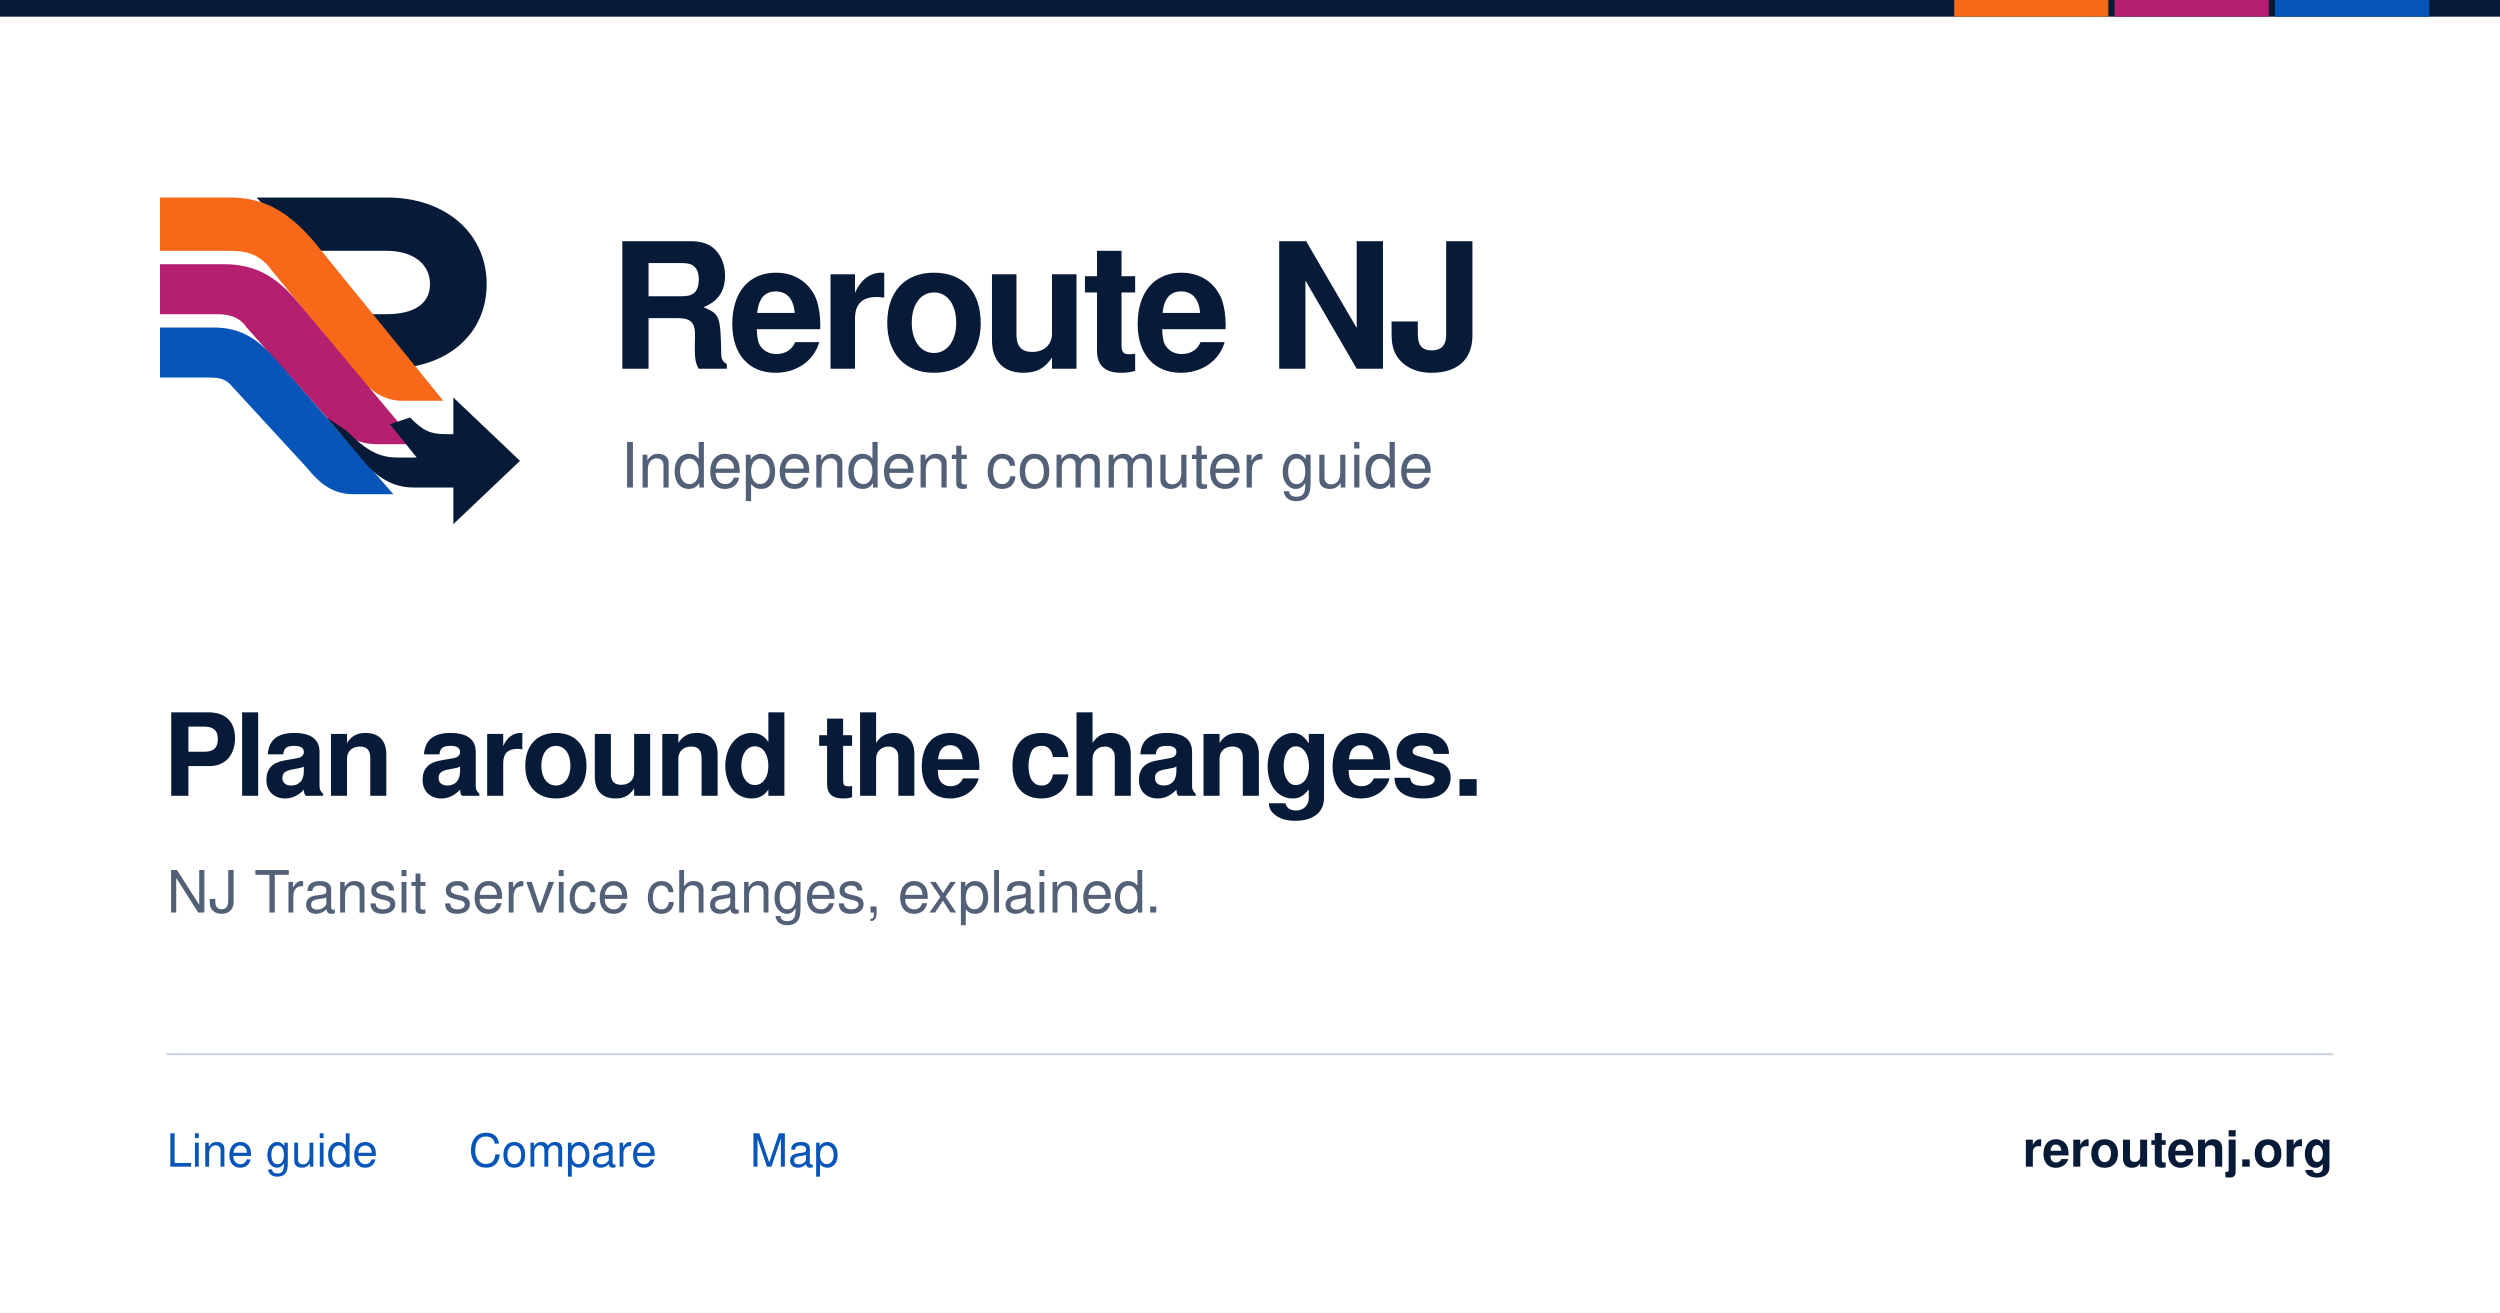
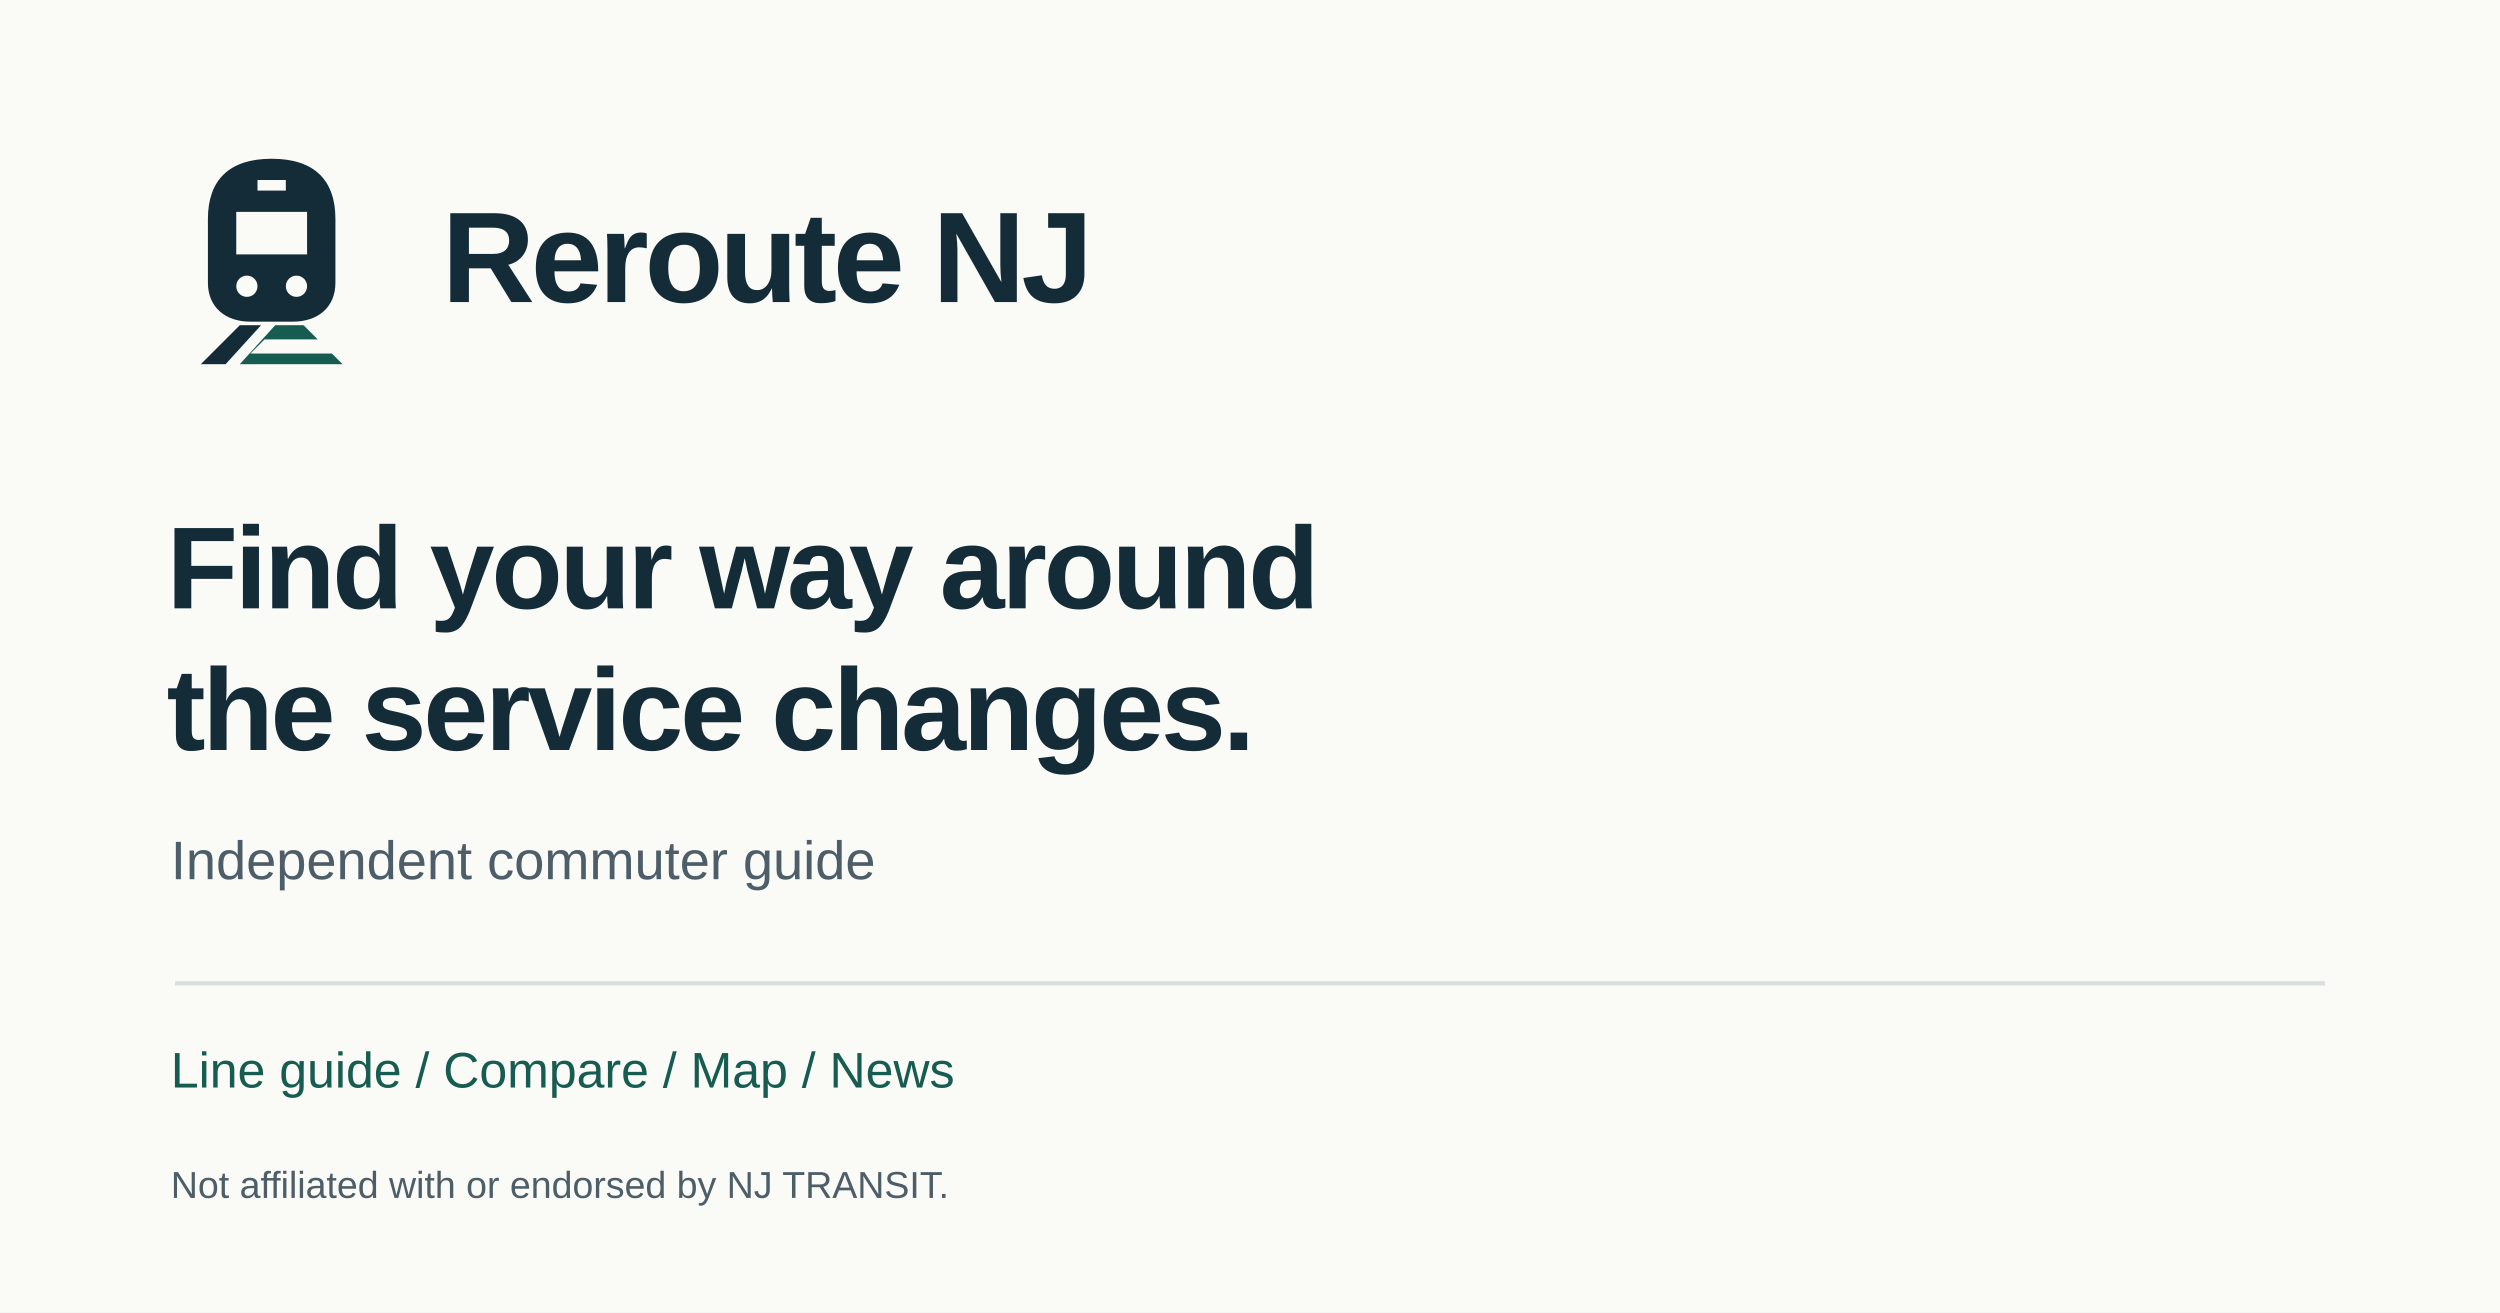
- <svg xmlns="http://www.w3.org/2000/svg" width="1200" height="630" viewBox="0 0 1200 630" role="img" aria-labelledby="title desc">
-   <rect width="1200" height="630" fill="#ffffff" />
-   <path d="M0 0H1200V8H0Z" fill="#071B38" />
-   <path d="M938 0H1012V8H938Z" fill="#F76919" />
-   <path d="M1015 0H1089V8H1015Z" fill="#B51F70" />
-   <path d="M1092 0H1166V8H1092Z" fill="#0755B8" />
-   <g transform="translate(64 82) scale(1.6)">
-     <path fill="#071B38" d="M37 8H76C94 8 106 19 106 34C106 47 97 57 82 59L68 43H76C84 43 89 40 89 34C89 28 84 24 76 24H51Z" />
-     <path fill="#F76919" d="M8 8H29C40 8 47 13 54 21L93 69H81C75 69 71 66 67 61L40 28C37 25 34 24 29 24H8Z" />
-     <path fill="#B51F70" d="M8 28H27C37 28 43 32 49 39L85 82H73C67 82 62 79 58 74L34 47C32 44 29 43 25 43H8Z" />
-     <path fill="#0755B8" d="M8 47H24C33 47 38 51 44 58L78 97H66C60 97 56 94 52 89L29 64C27 62 25 62 21 62H8Z" />
-     <path fill="#071B38" d="M83 74C87 78 89 79 94 79H96V68L116 87L96 106V95H84C78 95 73 92 69 87L58 74L64 78C69 83 73 86 79 86H85L77 76Z" />
+ <svg xmlns="http://www.w3.org/2000/svg" viewBox="0 0 1200 630" role="img" aria-labelledby="title">
+   <rect width="1200" height="630" fill="#FAFAF7" />
+   <g transform="translate(76 66) scale(1.7)">
+     <path fill="#142B38" fill-rule="evenodd" d="M32 6C20 6 14 12 14 23V41C14 48 19 52 26 52H38C45 52 50 48 50 41V23C50 12 44 6 32 6ZM22 21H42V33H22ZM22 42a3 3 0 1 0 6 0a3 3 0 1 0-6 0ZM36 42a3 3 0 1 0 6 0a3 3 0 1 0-6 0ZM28 12H36V15H28Z" />
+     <path fill="#142B38" d="M23 53H29L19 64H12Z" />
+     <path fill="#175C50" d="M35 53H41L45 57H30L26 61H49L52 64H23L33 53Z" />
  </g>
-   <g font-family="Helvetica, Arial, sans-serif">
-     <text x="292" y="177" font-size="84" font-weight="700" letter-spacing="-3" fill="#071B38">Reroute NJ</text>
-     <text x="298" y="234" font-size="30" fill="#526078">Independent commuter guide</text>
-     <text x="78" y="382" font-size="55" font-weight="700" letter-spacing="-1.5" fill="#071B38">Plan around the changes.</text>
-     <text x="80" y="438" font-size="28" fill="#526078">NJ Transit service changes, explained.</text>
-     <path d="M80 506H1120" stroke="#CBD3DF" />
-     <text x="80" y="560" font-size="22" fill="#0755B8">Line guide</text>
-     <text x="225" y="560" font-size="22" fill="#0755B8">Compare</text>
-     <text x="360" y="560" font-size="22" fill="#0755B8">Map</text>
-     <text x="1120" y="560" text-anchor="end" font-size="24" font-weight="700" fill="#071B38">reroutenj.org</text>
-   </g>
+   <text x="212" y="145" fill="#142B38" font-family="Arial,Helvetica,sans-serif" font-size="62" font-weight="700" letter-spacing="-2">Reroute NJ</text>
+   <text x="80" y="292" fill="#142B38" font-family="Arial,Helvetica,sans-serif" font-size="56" font-weight="700" letter-spacing="-1.5">Find your way around</text>
+   <text x="80" y="360" fill="#142B38" font-family="Arial,Helvetica,sans-serif" font-size="56" font-weight="700" letter-spacing="-1.5">the service changes.</text>
+   <text x="82" y="422" fill="#4D5E68" font-family="Arial,Helvetica,sans-serif" font-size="26">Independent commuter guide</text>
+   <path d="M84 472H1116" stroke="#D9DFDC" stroke-width="2" />
+   <text x="82" y="522" fill="#175C50" font-family="Arial,Helvetica,sans-serif" font-size="24">Line guide / Compare / Map / News</text>
+   <text x="82" y="575" fill="#4D5E68" font-family="Arial,Helvetica,sans-serif" font-size="18">Not affiliated with or endorsed by NJ TRANSIT.</text>
</svg>
